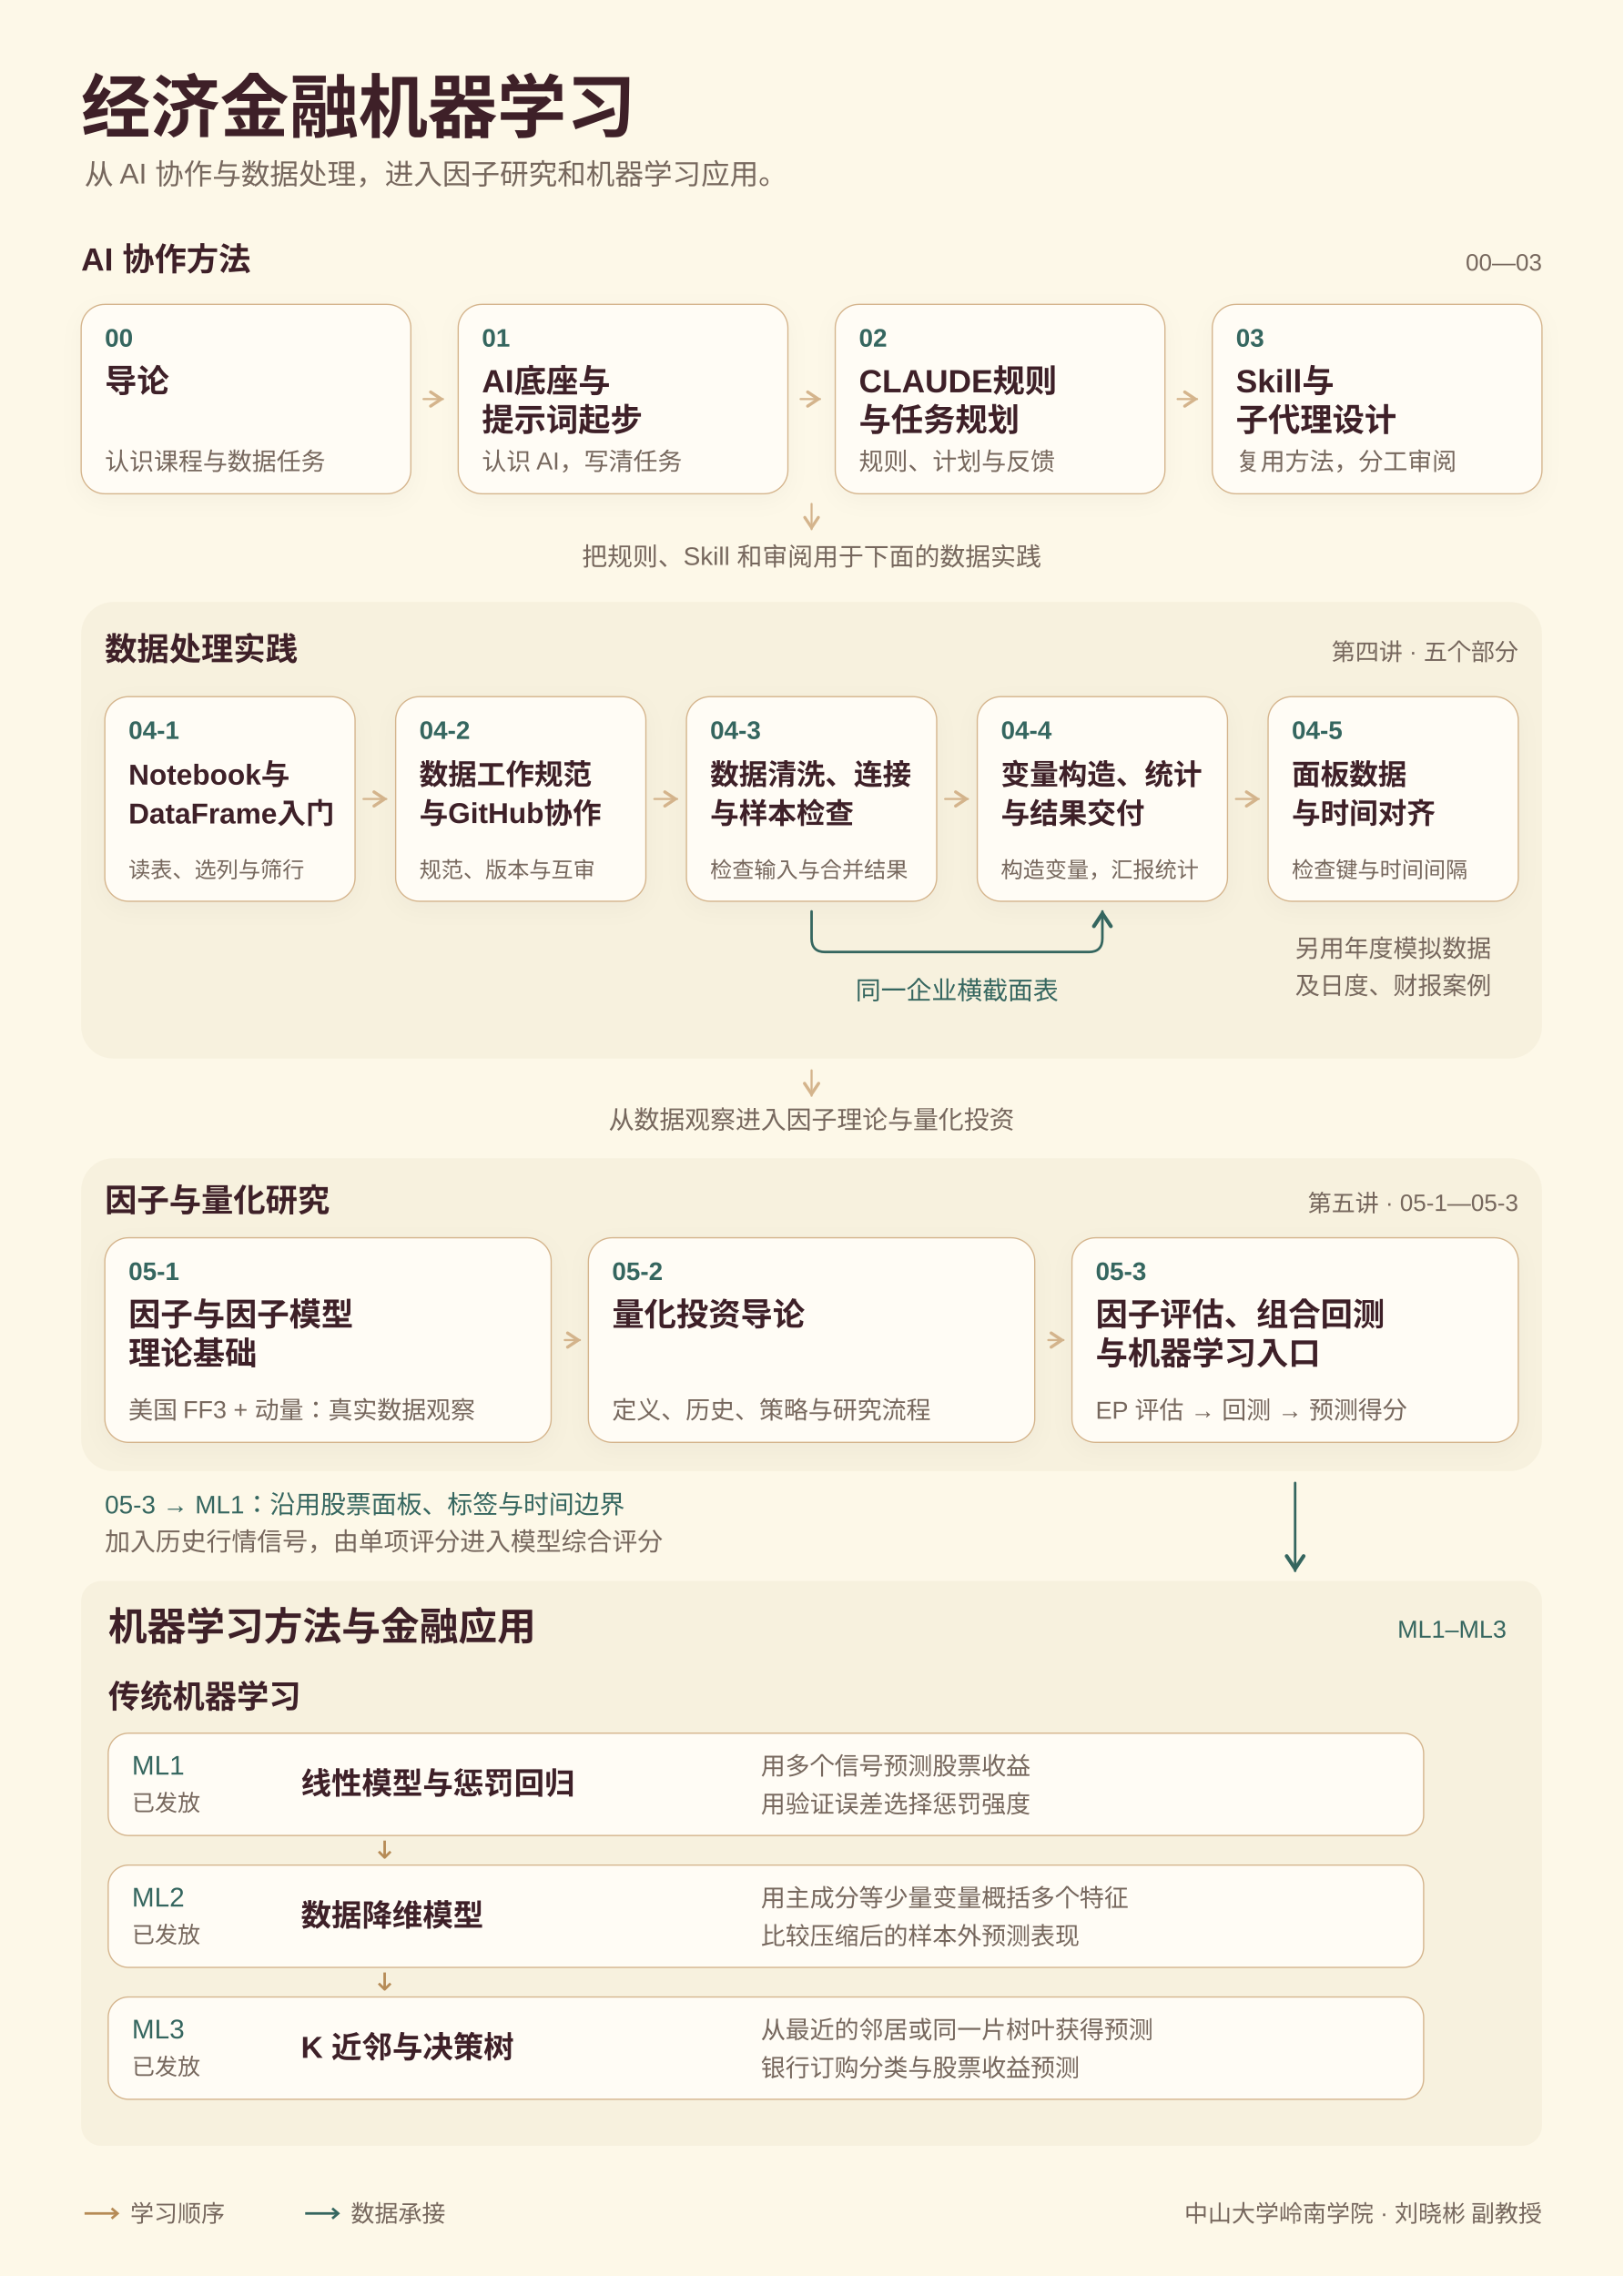
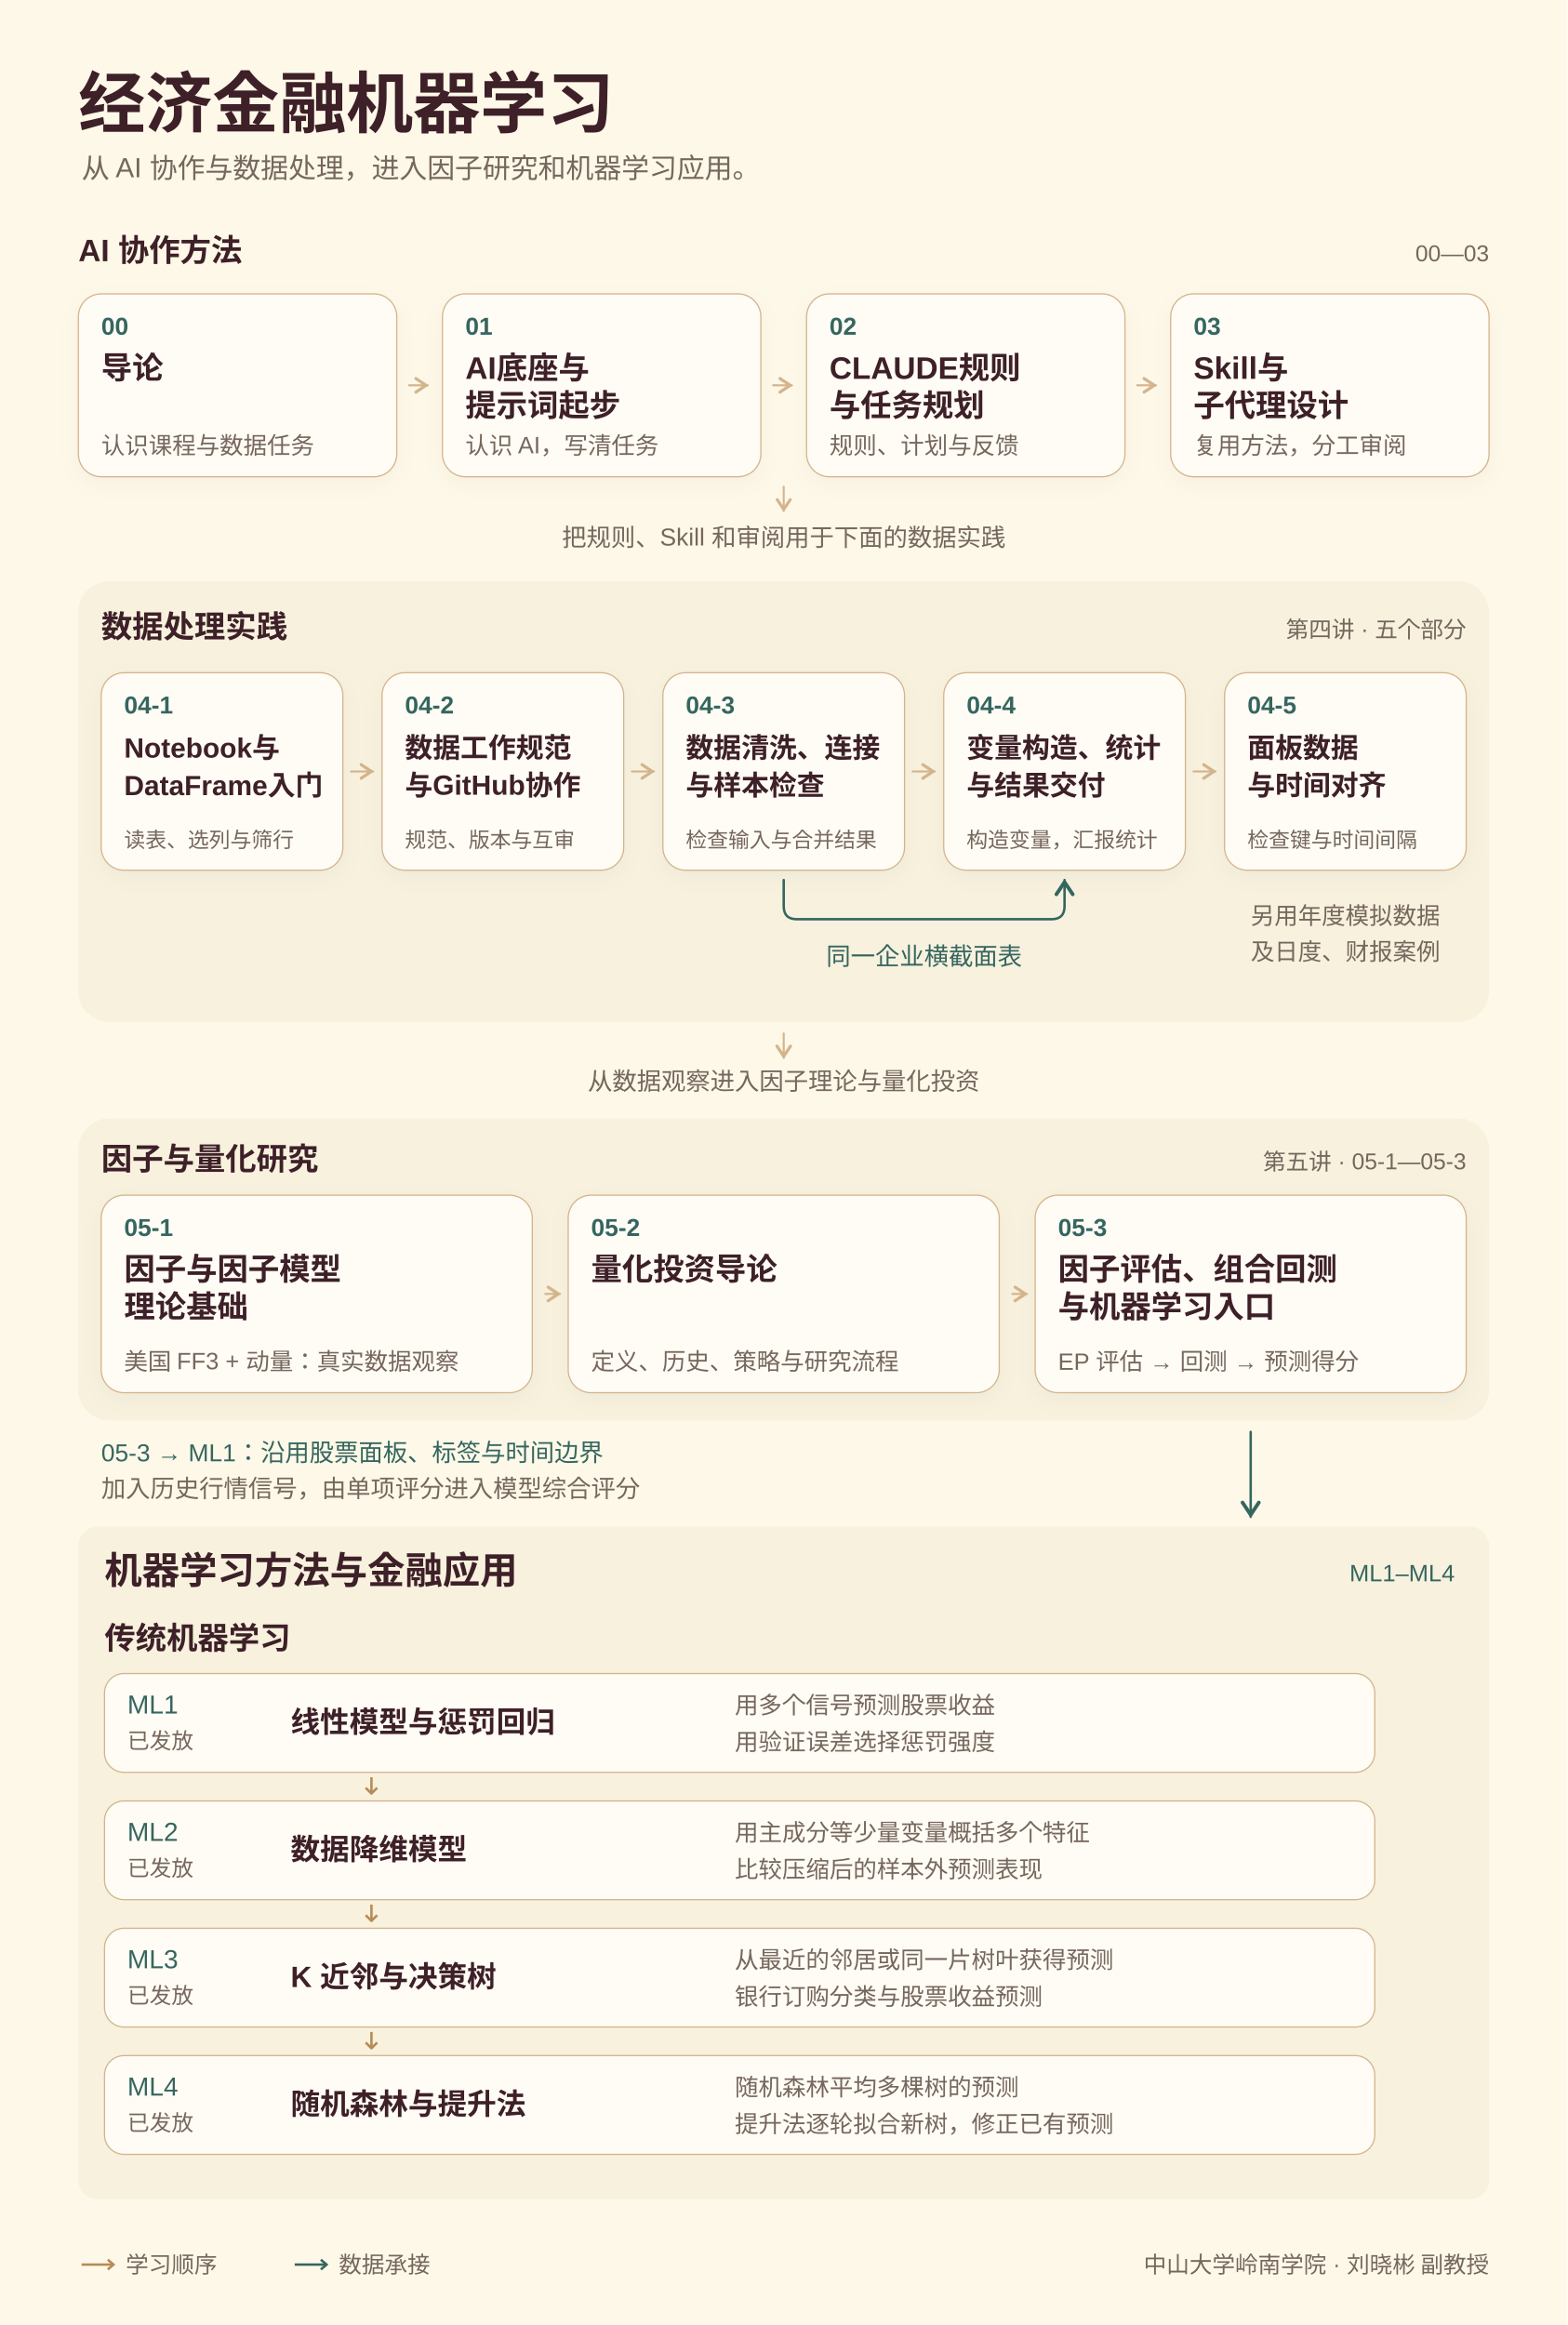
- <svg xmlns="http://www.w3.org/2000/svg" width="1920" height="2692" viewBox="0 0 1920 2692" role="img" aria-labelledby="title desc">
+ <svg xmlns="http://www.w3.org/2000/svg" width="1920" height="2848" viewBox="0 0 1920 2848" role="img" aria-labelledby="title desc">
  <defs>
    <filter id="shadow" x="-15%" y="-15%" width="130%" height="140%">
      <feDropShadow dx="0" dy="8" stdDeviation="13" flood-color="#3E2028" flood-opacity="0.035" />
    </filter>
    <marker id="arrow-gold" viewBox="0 0 12 12" refX="9" refY="6" markerWidth="10" markerHeight="10" orient="auto-start-reverse">
      <path d="M 2 2 L 8 6 L 2 10" fill="none" stroke="#D4B48C" stroke-width="1.8" stroke-linecap="round" stroke-linejoin="round" />
    </marker>
    <marker id="arrow-teal" viewBox="0 0 12 12" refX="9" refY="6" markerWidth="10" markerHeight="10" orient="auto-start-reverse">
      <path d="M 2 2 L 8 6 L 2 10" fill="none" stroke="#35665F" stroke-width="1.8" stroke-linecap="round" stroke-linejoin="round" />
    </marker>
    <style>text { font-family: -apple-system, BlinkMacSystemFont, 'SF Pro Display', 'PingFang SC', 'Helvetica Neue', Arial, sans-serif; } .heading { fill: #3E2028; font-weight: 600; } .muted { fill: #76675D; } .teal { fill: #35665F; }</style>
  </defs>
-   <rect width="1920" height="2692" fill="#FDF8E8" />
+   <rect width="1920" height="2848" fill="#FDF8E8" />
  <text x="96" y="156" font-size="82" class="heading" text-anchor="start">经济金融机器学习</text>
  <text x="100" y="218" font-size="34" class="muted" text-anchor="start">从 AI 协作与数据处理，进入因子研究和机器学习应用。</text>
  <text x="96" y="320" font-size="38" class="heading" text-anchor="start">AI 协作方法</text>
  <text x="1824" y="320" font-size="28" class="muted" text-anchor="end">00—03</text>
  <g id="course-00">
    <rect x="96" y="360" width="390" height="224" rx="28" fill="#FFFCF5" stroke="#D4B48C" stroke-width="1.5" filter="url(#shadow)" />
    <text x="124" y="410" font-size="30" class="teal" text-anchor="start" font-weight="600">00</text>
    <text x="124" y="464" font-size="38" class="heading" text-anchor="start">导论</text>
    <text x="124" y="556" font-size="29" class="muted" text-anchor="start">认识课程与数据任务</text>
  </g>
  <line x1="501" y1="472" x2="524" y2="472" stroke="#D4B48C" stroke-width="2.5" stroke-linecap="round" marker-end="url(#arrow-gold)" />
  <g id="course-01">
    <rect x="542" y="360" width="390" height="224" rx="28" fill="#FFFCF5" stroke="#D4B48C" stroke-width="1.5" filter="url(#shadow)" />
    <text x="570" y="410" font-size="30" class="teal" text-anchor="start" font-weight="600">01</text>
    <text x="570" y="464" font-size="38" class="heading" text-anchor="start">AI底座与</text>
    <text x="570" y="510" font-size="38" class="heading" text-anchor="start">提示词起步</text>
    <text x="570" y="556" font-size="29" class="muted" text-anchor="start">认识 AI，写清任务</text>
  </g>
  <line x1="947" y1="472" x2="970" y2="472" stroke="#D4B48C" stroke-width="2.5" stroke-linecap="round" marker-end="url(#arrow-gold)" />
  <g id="course-02">
    <rect x="988" y="360" width="390" height="224" rx="28" fill="#FFFCF5" stroke="#D4B48C" stroke-width="1.5" filter="url(#shadow)" />
    <text x="1016" y="410" font-size="30" class="teal" text-anchor="start" font-weight="600">02</text>
    <text x="1016" y="464" font-size="38" class="heading" text-anchor="start">CLAUDE规则</text>
    <text x="1016" y="510" font-size="38" class="heading" text-anchor="start">与任务规划</text>
    <text x="1016" y="556" font-size="29" class="muted" text-anchor="start">规则、计划与反馈</text>
  </g>
  <line x1="1393" y1="472" x2="1416" y2="472" stroke="#D4B48C" stroke-width="2.5" stroke-linecap="round" marker-end="url(#arrow-gold)" />
  <g id="course-03">
    <rect x="1434" y="360" width="390" height="224" rx="28" fill="#FFFCF5" stroke="#D4B48C" stroke-width="1.5" filter="url(#shadow)" />
    <text x="1462" y="410" font-size="30" class="teal" text-anchor="start" font-weight="600">03</text>
    <text x="1462" y="464" font-size="38" class="heading" text-anchor="start">Skill与</text>
    <text x="1462" y="510" font-size="38" class="heading" text-anchor="start">子代理设计</text>
    <text x="1462" y="556" font-size="29" class="muted" text-anchor="start">复用方法，分工审阅</text>
  </g>
  <line x1="960" y1="596" x2="960" y2="626" stroke="#D4B48C" stroke-width="2.4" stroke-linecap="round" marker-end="url(#arrow-gold)" />
  <text x="960" y="669" font-size="30" class="muted" text-anchor="middle">把规则、Skill 和审阅用于下面的数据实践</text>
  <rect x="96" y="712" width="1728" height="540" rx="38" fill="#F7F1DE" />
  <text x="124" y="781" font-size="38" class="heading" text-anchor="start">数据处理实践</text>
  <text x="1796" y="781" font-size="28" class="muted" text-anchor="end">第四讲 · 五个部分</text>
  <g id="course-04-1">
    <rect x="124" y="824" width="296" height="242" rx="28" fill="#FFFCF5" stroke="#D4B48C" stroke-width="1.5" filter="url(#shadow)" />
    <text x="152" y="874" font-size="30" class="teal" text-anchor="start" font-weight="600">04-1</text>
    <text x="152" y="928" font-size="34" class="heading" text-anchor="start">Notebook与</text>
    <text x="152" y="974" font-size="34" class="heading" text-anchor="start">DataFrame入门</text>
    <text x="152" y="1038" font-size="26" class="muted" text-anchor="start">读表、选列与筛行</text>
  </g>
  <line x1="430" y1="945" x2="457" y2="945" stroke="#D4B48C" stroke-width="2.5" stroke-linecap="round" marker-end="url(#arrow-gold)" />
  <g id="course-04-2">
    <rect x="468" y="824" width="296" height="242" rx="28" fill="#FFFCF5" stroke="#D4B48C" stroke-width="1.5" filter="url(#shadow)" />
    <text x="496" y="874" font-size="30" class="teal" text-anchor="start" font-weight="600">04-2</text>
    <text x="496" y="928" font-size="34" class="heading" text-anchor="start">数据工作规范</text>
    <text x="496" y="974" font-size="34" class="heading" text-anchor="start">与GitHub协作</text>
    <text x="496" y="1038" font-size="26" class="muted" text-anchor="start">规范、版本与互审</text>
  </g>
  <line x1="774" y1="945" x2="801" y2="945" stroke="#D4B48C" stroke-width="2.5" stroke-linecap="round" marker-end="url(#arrow-gold)" />
  <g id="course-04-3">
    <rect x="812" y="824" width="296" height="242" rx="28" fill="#FFFCF5" stroke="#D4B48C" stroke-width="1.5" filter="url(#shadow)" />
    <text x="840" y="874" font-size="30" class="teal" text-anchor="start" font-weight="600">04-3</text>
    <text x="840" y="928" font-size="34" class="heading" text-anchor="start">数据清洗、连接</text>
    <text x="840" y="974" font-size="34" class="heading" text-anchor="start">与样本检查</text>
    <text x="840" y="1038" font-size="26" class="muted" text-anchor="start">检查输入与合并结果</text>
  </g>
  <line x1="1118" y1="945" x2="1145" y2="945" stroke="#D4B48C" stroke-width="2.5" stroke-linecap="round" marker-end="url(#arrow-gold)" />
  <g id="course-04-4">
    <rect x="1156" y="824" width="296" height="242" rx="28" fill="#FFFCF5" stroke="#D4B48C" stroke-width="1.5" filter="url(#shadow)" />
    <text x="1184" y="874" font-size="30" class="teal" text-anchor="start" font-weight="600">04-4</text>
    <text x="1184" y="928" font-size="34" class="heading" text-anchor="start">变量构造、统计</text>
    <text x="1184" y="974" font-size="34" class="heading" text-anchor="start">与结果交付</text>
    <text x="1184" y="1038" font-size="26" class="muted" text-anchor="start">构造变量，汇报统计</text>
  </g>
  <line x1="1462" y1="945" x2="1489" y2="945" stroke="#D4B48C" stroke-width="2.5" stroke-linecap="round" marker-end="url(#arrow-gold)" />
  <g id="course-04-5">
    <rect x="1500" y="824" width="296" height="242" rx="28" fill="#FFFCF5" stroke="#D4B48C" stroke-width="1.5" filter="url(#shadow)" />
    <text x="1528" y="874" font-size="30" class="teal" text-anchor="start" font-weight="600">04-5</text>
    <text x="1528" y="928" font-size="34" class="heading" text-anchor="start">面板数据</text>
    <text x="1528" y="974" font-size="34" class="heading" text-anchor="start">与时间对齐</text>
    <text x="1528" y="1038" font-size="26" class="muted" text-anchor="start">检查键与时间间隔</text>
  </g>
  <path d="M 960 1078 V 1110 Q 960 1126 976 1126 H 1288 Q 1304 1126 1304 1110 V 1078" fill="none" stroke="#35665F" stroke-width="3" stroke-linecap="round" stroke-linejoin="round" marker-end="url(#arrow-teal)" />
  <text x="1132" y="1182" font-size="30" class="teal" text-anchor="middle" font-weight="500">同一企业横截面表</text>
  <text x="1648" y="1132" font-size="29" class="muted" text-anchor="middle">另用年度模拟数据</text>
  <text x="1648" y="1176" font-size="29" class="muted" text-anchor="middle">及日度、财报案例</text>
  <line x1="960" y1="1266" x2="960" y2="1296" stroke="#D4B48C" stroke-width="2.5" stroke-linecap="round" marker-end="url(#arrow-gold)" />
  <text x="960" y="1335" font-size="30" class="muted" text-anchor="middle">从数据观察进入因子理论与量化投资</text>
  <rect x="96" y="1370" width="1728" height="370" rx="38" fill="#F7F1DE" />
  <text x="124" y="1433" font-size="38" class="heading" text-anchor="start">因子与量化研究</text>
  <text x="1796" y="1433" font-size="28" class="muted" text-anchor="end">第五讲 · 05-1—05-3</text>
  <g id="course-05-1">
    <rect x="124" y="1464" width="528" height="242" rx="28" fill="#FFFCF5" stroke="#D4B48C" stroke-width="1.5" filter="url(#shadow)" />
    <text x="152" y="1514" font-size="30" class="teal" text-anchor="start" font-weight="600">05-1</text>
    <text x="152" y="1568" font-size="38" class="heading" text-anchor="start">因子与因子模型</text>
    <text x="152" y="1614" font-size="38" class="heading" text-anchor="start">理论基础</text>
    <text x="152" y="1678" font-size="29" class="muted" text-anchor="start">美国 FF3 + 动量：真实数据观察</text>
  </g>
  <line x1="668" y1="1585" x2="686" y2="1585" stroke="#D4B48C" stroke-width="2.5" stroke-linecap="round" marker-end="url(#arrow-gold)" />
  <g id="course-05-2">
    <rect x="696" y="1464" width="528" height="242" rx="28" fill="#FFFCF5" stroke="#D4B48C" stroke-width="1.5" filter="url(#shadow)" />
    <text x="724" y="1514" font-size="30" class="teal" text-anchor="start" font-weight="600">05-2</text>
    <text x="724" y="1568" font-size="38" class="heading" text-anchor="start">量化投资导论</text>
    <text x="724" y="1678" font-size="29" class="muted" text-anchor="start">定义、历史、策略与研究流程</text>
  </g>
  <line x1="1240" y1="1585" x2="1258" y2="1585" stroke="#D4B48C" stroke-width="2.5" stroke-linecap="round" marker-end="url(#arrow-gold)" />
  <g id="course-05-3">
    <rect x="1268" y="1464" width="528" height="242" rx="28" fill="#FFFCF5" stroke="#D4B48C" stroke-width="1.5" filter="url(#shadow)" />
    <text x="1296" y="1514" font-size="30" class="teal" text-anchor="start" font-weight="600">05-3</text>
    <text x="1296" y="1568" font-size="38" class="heading" text-anchor="start">因子评估、组合回测</text>
    <text x="1296" y="1614" font-size="38" class="heading" text-anchor="start">与机器学习入口</text>
    <text x="1296" y="1678" font-size="29" class="muted" text-anchor="start">EP 评估 → 回测 → 预测得分</text>
  </g>
  <text x="124" y="1790" font-size="30" class="teal" text-anchor="start">05-3 → ML1：沿用股票面板、标签与时间边界</text>
  <text x="124" y="1834" font-size="30" class="muted" text-anchor="start">加入历史行情信号，由单项评分进入模型综合评分</text>
  <line x1="1532" y1="1754" x2="1532" y2="1858" stroke="#35665F" stroke-width="3" stroke-linecap="round" marker-end="url(#arrow-teal)" />
-   <rect x="96" y="1870" width="1728" height="668" rx="24" fill="#F7F1DE" />
+   <rect x="96" y="1870" width="1728" height="824" rx="24" fill="#F7F1DE" />
  <text x="128" y="1940" font-size="46" class="heading" text-anchor="start">机器学习方法与金融应用</text>
-   <text x="1782" y="1937" font-size="29" class="teal" text-anchor="end">ML1–ML3</text>
+   <text x="1782" y="1937" font-size="29" class="teal" text-anchor="end">ML1–ML4</text>
  <text x="128" y="2020" font-size="38" class="heading" text-anchor="start">传统机器学习</text>
  <g id="course-ML1" data-status="released">
    <rect x="128" y="2050" width="1556" height="121" rx="24" fill="#FFFCF5" stroke="#D4B48C" stroke-width="1.5" />
    <text x="156" y="2099" font-size="32" class="teal" text-anchor="start">ML1</text>
    <text x="156" y="2142" font-size="27" class="muted" text-anchor="start">已发放</text>
    <text x="356" y="2122" font-size="36" class="heading" text-anchor="start">线性模型与惩罚回归</text>
    <text x="900" y="2099" font-size="29" class="muted" text-anchor="start">用多个信号预测股票收益</text>
    <text x="900" y="2144" font-size="29" class="muted" text-anchor="start">用验证误差选择惩罚强度</text>
  </g>
  <path d="M 455 2177 v 20 m -7 -7 l 7 7 l 7 -7" fill="none" stroke="#B68B56" stroke-width="3" stroke-linejoin="round" />
  <g id="course-ML2" data-status="released">
    <rect x="128" y="2206" width="1556" height="121" rx="24" fill="#FFFCF5" stroke="#D4B48C" stroke-width="1.5" />
    <text x="156" y="2255" font-size="32" class="teal" text-anchor="start">ML2</text>
    <text x="156" y="2298" font-size="27" class="muted" text-anchor="start">已发放</text>
    <text x="356" y="2278" font-size="36" class="heading" text-anchor="start">数据降维模型</text>
    <text x="900" y="2255" font-size="29" class="muted" text-anchor="start">用主成分等少量变量概括多个特征</text>
    <text x="900" y="2300" font-size="29" class="muted" text-anchor="start">比较压缩后的样本外预测表现</text>
  </g>
  <path d="M 455 2333 v 20 m -7 -7 l 7 7 l 7 -7" fill="none" stroke="#B68B56" stroke-width="3" stroke-linejoin="round" />
  <g id="course-ML3" data-status="released">
    <rect x="128" y="2362" width="1556" height="121" rx="24" fill="#FFFCF5" stroke="#D4B48C" stroke-width="1.5" />
    <text x="156" y="2411" font-size="32" class="teal" text-anchor="start">ML3</text>
    <text x="156" y="2454" font-size="27" class="muted" text-anchor="start">已发放</text>
    <text x="356" y="2434" font-size="36" class="heading" text-anchor="start">K 近邻与决策树</text>
    <text x="900" y="2411" font-size="29" class="muted" text-anchor="start">从最近的邻居或同一片树叶获得预测</text>
    <text x="900" y="2456" font-size="29" class="muted" text-anchor="start">银行订购分类与股票收益预测</text>
  </g>
-   <path d="M 100 2618 h 39" fill="none" stroke="#B68B56" stroke-width="3" />
-   <path d="M 132 2612 l 7 6 l -7 6" fill="none" stroke="#B68B56" stroke-width="3" />
-   <text x="154" y="2628" font-size="28" class="muted" text-anchor="start">学习顺序</text>
-   <path d="M 361 2618 h 39" fill="none" stroke="#35665F" stroke-width="3" />
-   <path d="M 393 2612 l 7 6 l -7 6" fill="none" stroke="#35665F" stroke-width="3" />
-   <text x="415" y="2628" font-size="28" class="muted" text-anchor="start">数据承接</text>
-   <text x="1824" y="2628" font-size="28" class="muted" text-anchor="end">中山大学岭南学院 · 刘晓彬 副教授</text>
+   <path d="M 455 2489 v 20 m -7 -7 l 7 7 l 7 -7" fill="none" stroke="#B68B56" stroke-width="3" stroke-linejoin="round" />
+   <g id="course-ML4" data-status="released">
+     <rect x="128" y="2518" width="1556" height="121" rx="24" fill="#FFFCF5" stroke="#D4B48C" stroke-width="1.5" />
+     <text x="156" y="2567" font-size="32" class="teal" text-anchor="start">ML4</text>
+     <text x="156" y="2610" font-size="27" class="muted" text-anchor="start">已发放</text>
+     <text x="356" y="2590" font-size="36" class="heading" text-anchor="start">随机森林与提升法</text>
+     <text x="900" y="2567" font-size="29" class="muted" text-anchor="start">随机森林平均多棵树的预测</text>
+     <text x="900" y="2612" font-size="29" class="muted" text-anchor="start">提升法逐轮拟合新树，修正已有预测</text>
+   </g>
+   <path d="M 100 2774 h 39" fill="none" stroke="#B68B56" stroke-width="3" />
+   <path d="M 132 2768 l 7 6 l -7 6" fill="none" stroke="#B68B56" stroke-width="3" />
+   <text x="154" y="2784" font-size="28" class="muted" text-anchor="start">学习顺序</text>
+   <path d="M 361 2774 h 39" fill="none" stroke="#35665F" stroke-width="3" />
+   <path d="M 393 2768 l 7 6 l -7 6" fill="none" stroke="#35665F" stroke-width="3" />
+   <text x="415" y="2784" font-size="28" class="muted" text-anchor="start">数据承接</text>
+   <text x="1824" y="2784" font-size="28" class="muted" text-anchor="end">中山大学岭南学院 · 刘晓彬 副教授</text>
</svg>
